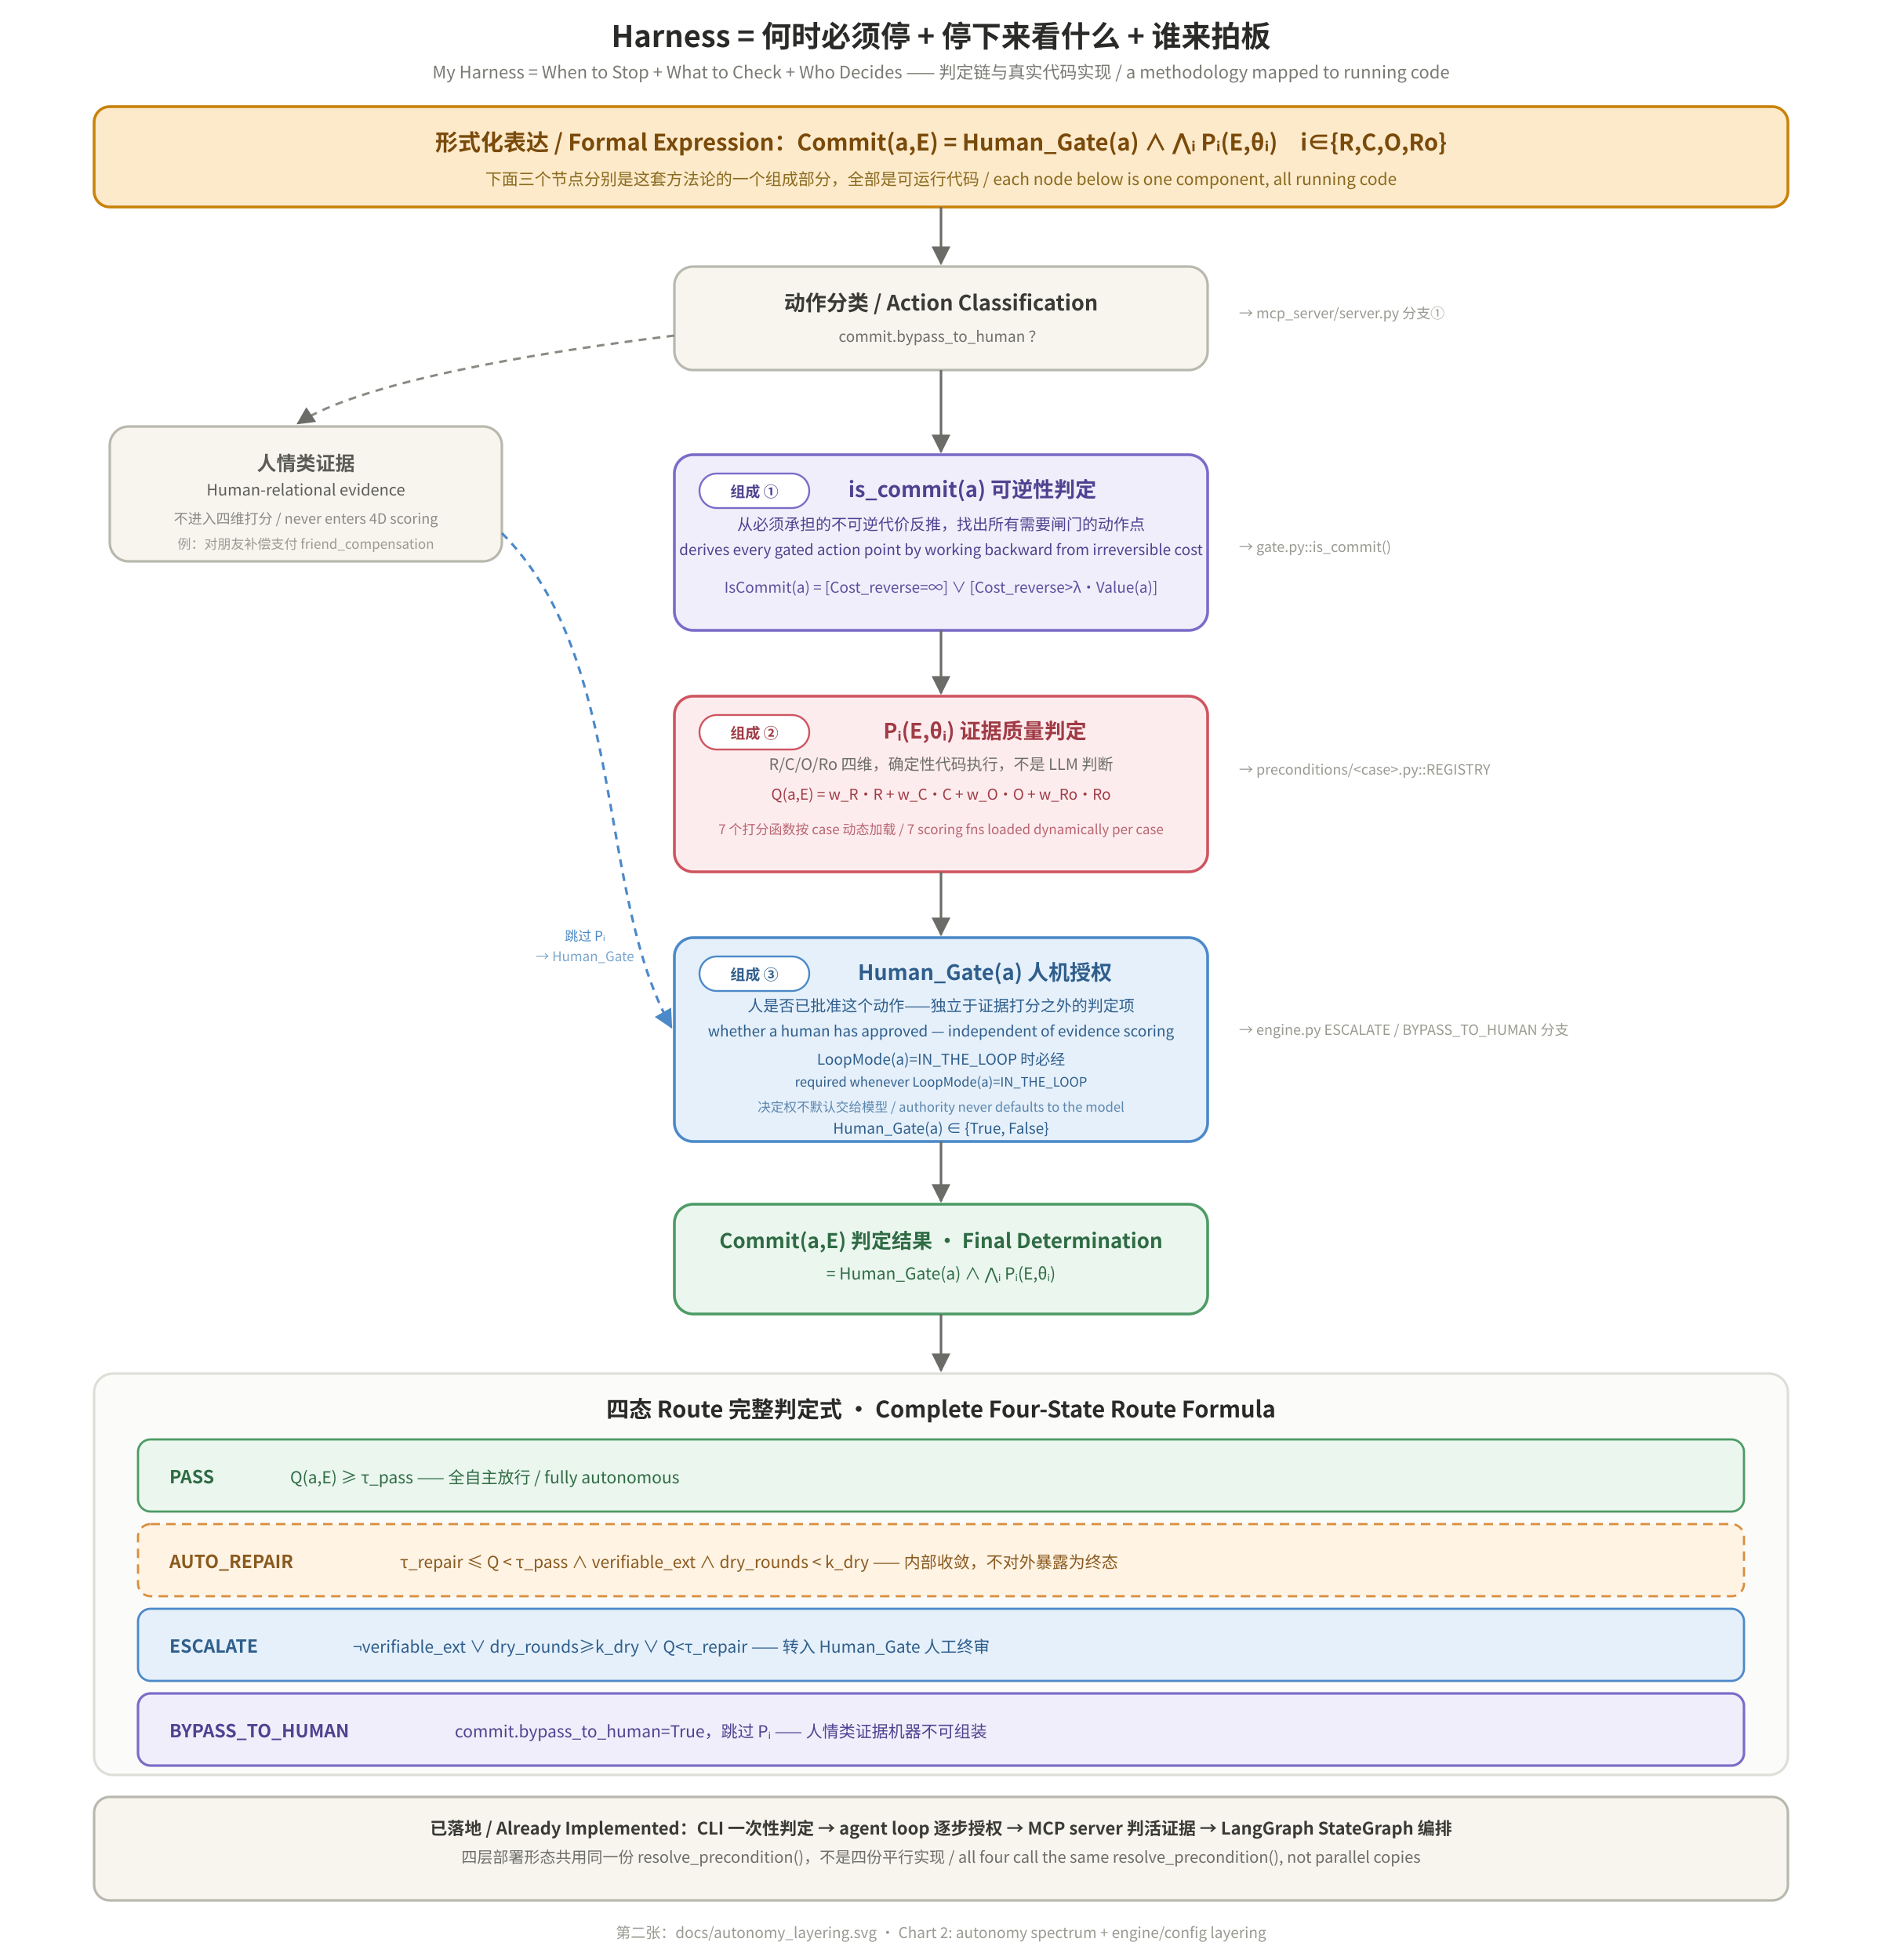
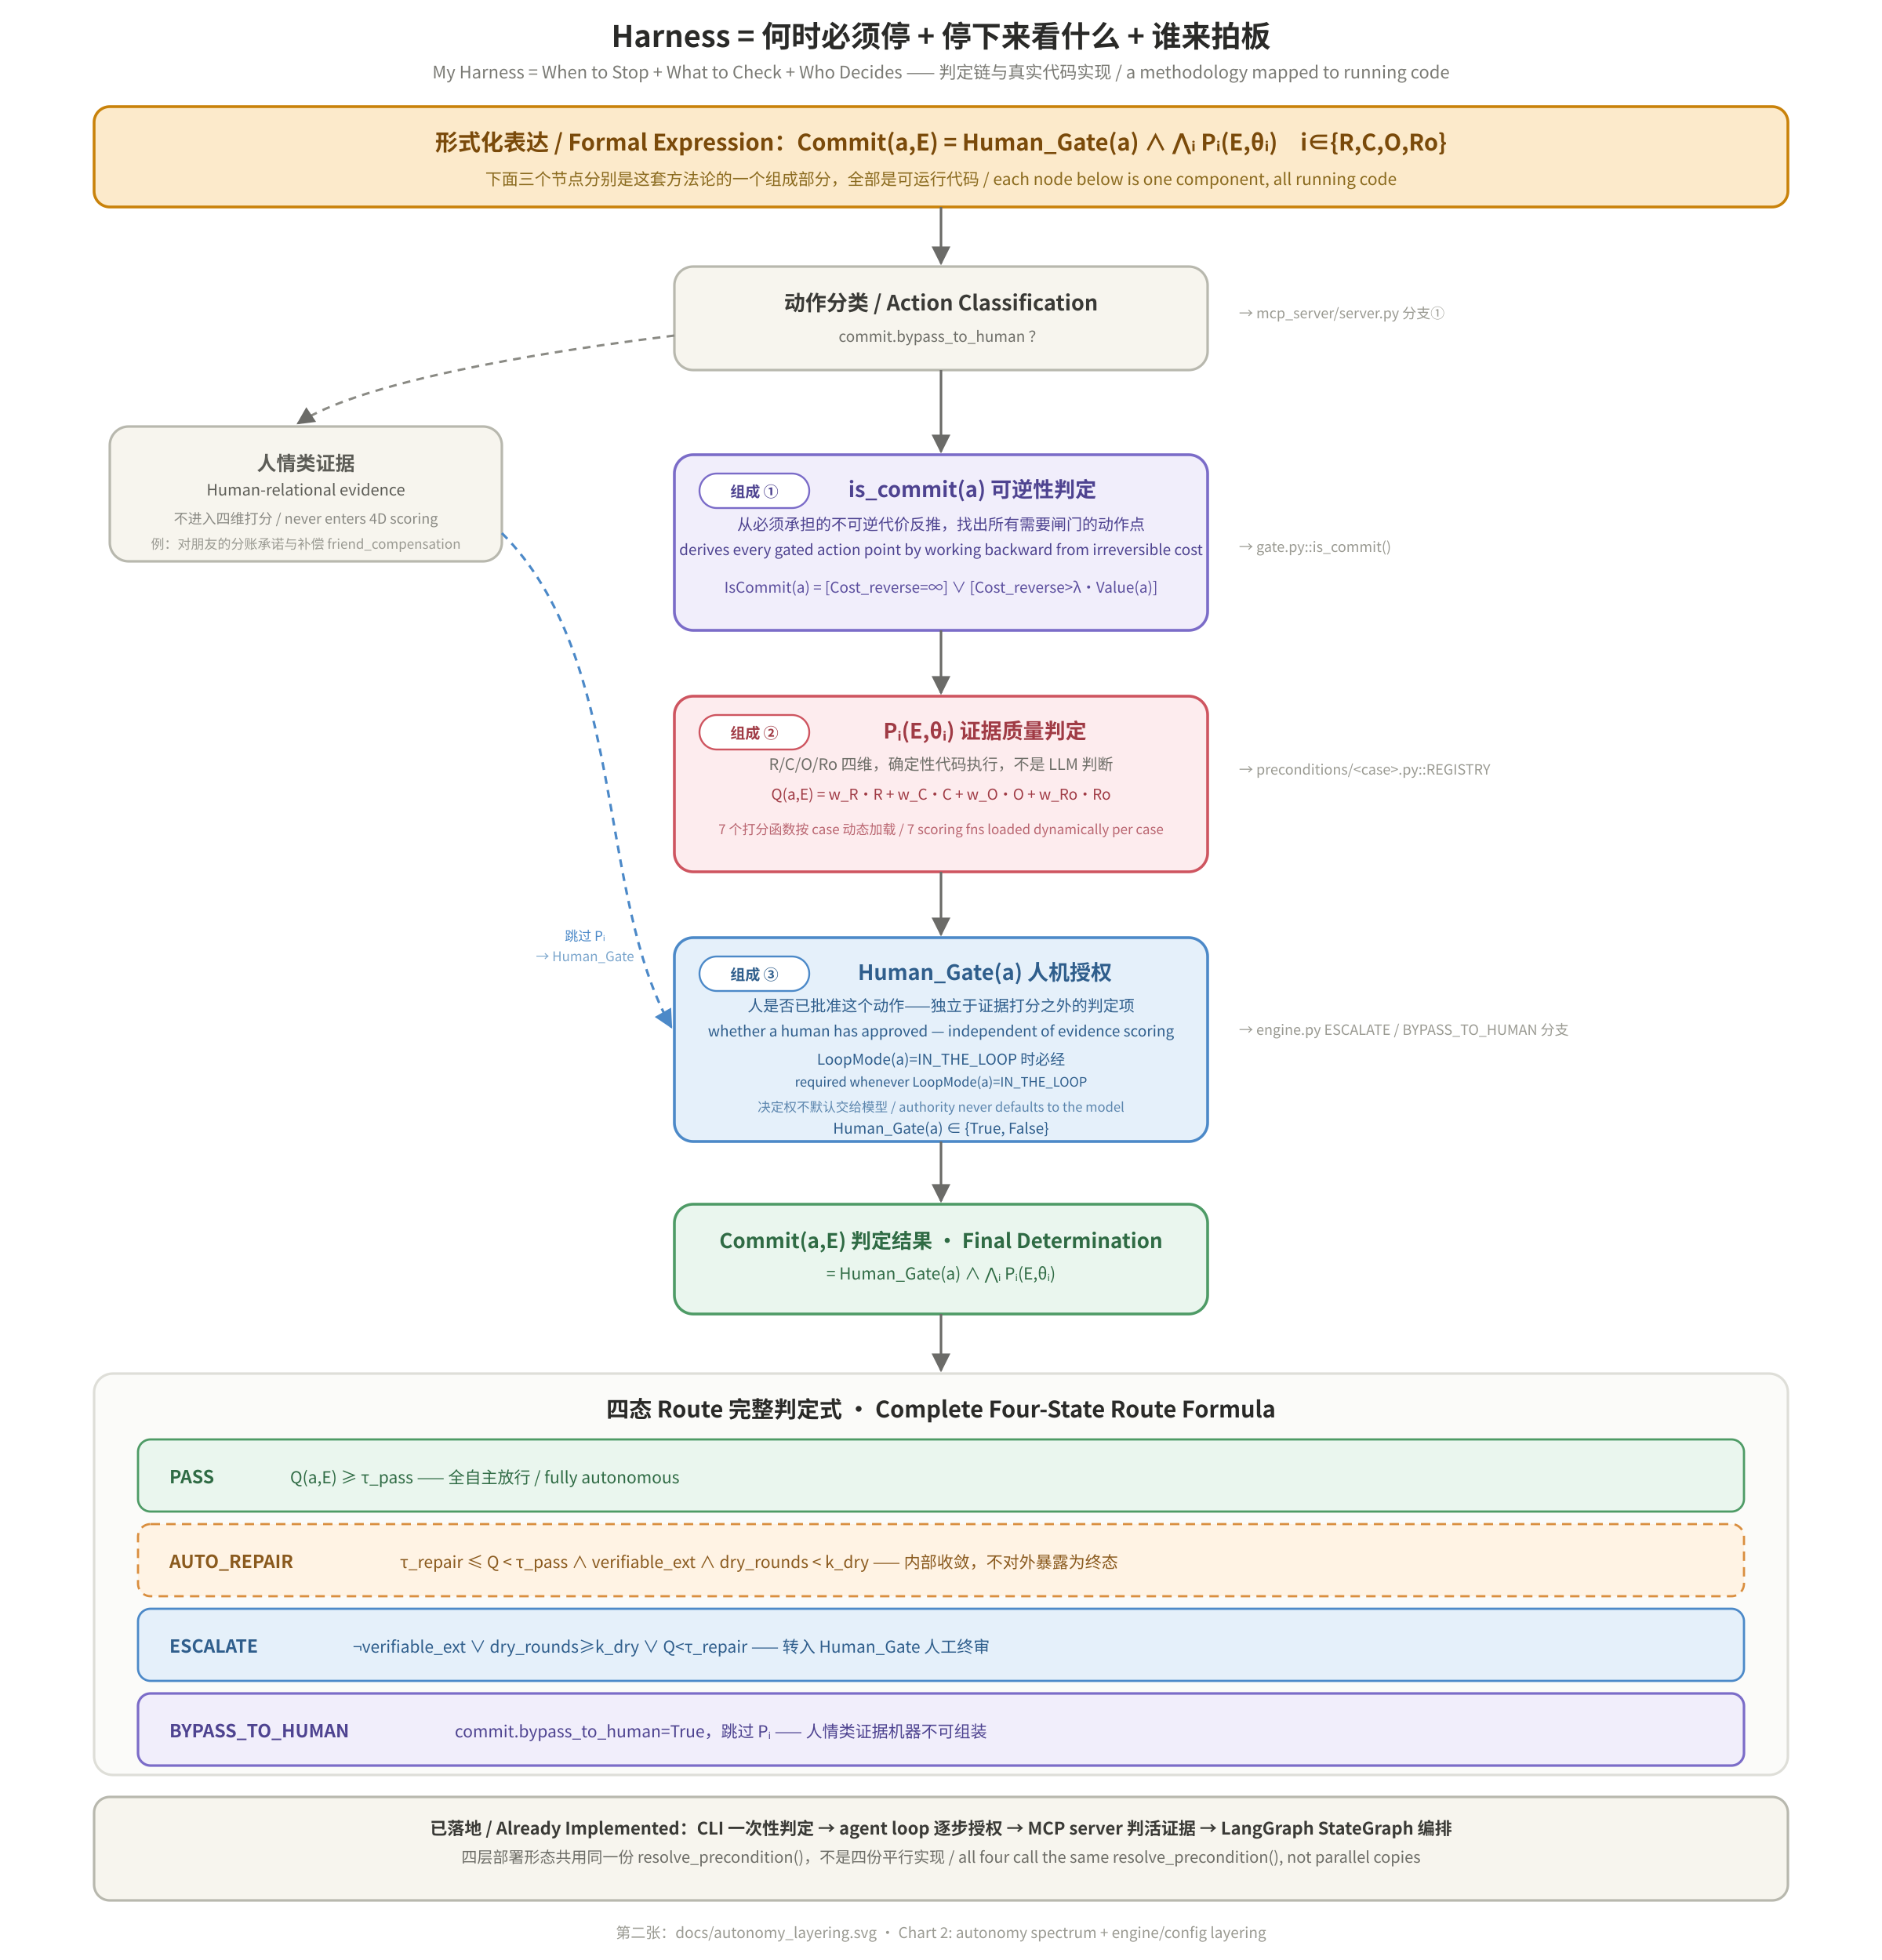
<svg xmlns="http://www.w3.org/2000/svg" viewBox="0 0 1200 1250" role="img">
  <defs>
    <marker id="dc-arrM" viewBox="0 0 10 10" refX="9" refY="5" markerWidth="7.5" markerHeight="7.5" orient="auto-start-reverse">
      <path d="M0,0 L10,5 L0,10 z" fill="#6B6B68" />
    </marker>
    <marker id="dc-arrBl" viewBox="0 0 10 10" refX="9" refY="5" markerWidth="7.5" markerHeight="7.5" orient="auto-start-reverse">
      <path d="M0,0 L10,5 L0,10 z" fill="#4C89C8" />
    </marker>
  </defs>
  <rect x="0" y="0" width="1200" height="1250" fill="#FFFFFF" stroke="none" />
  <text x="600" y="30" font-size="19" font-weight="700" fill="#2A2A28" text-anchor="middle" font-family="'PingFang SC','Microsoft YaHei','Noto Sans CJK SC',sans-serif">Harness = 何时必须停 + 停下来看什么 + 谁来拍板</text>
  <text x="600" y="50" font-size="11" font-weight="400" fill="#7A7A74" text-anchor="middle" font-family="'PingFang SC','Microsoft YaHei','Noto Sans CJK SC',sans-serif">My Harness = When to Stop + What to Check + Who Decides —— 判定链与真实代码实现 / a methodology mapped to running code</text>
  <rect x="60" y="68" width="1080" height="64" rx="10" fill="#FCEACB" stroke="#C9820A" stroke-width="1.8" />
  <text x="600" y="96" font-size="14.5" font-weight="700" fill="#7A4A0A" text-anchor="middle" font-family="'PingFang SC','Microsoft YaHei','Noto Sans CJK SC',sans-serif">形式化表达 / Formal Expression：Commit(a,E) = Human_Gate(a) ∧ ⋀ᵢ Pᵢ(E,θᵢ)　i∈{R,C,O,Ro}</text>
  <text x="600" y="118" font-size="10.5" font-weight="400" fill="#8A6A1E" text-anchor="middle" font-family="'PingFang SC','Microsoft YaHei','Noto Sans CJK SC',sans-serif">下面三个节点分别是这套方法论的一个组成部分，全部是可运行代码 / each node below is one component, all running code</text>
  <path d="M600 132 L600 168" fill="none" stroke="#6B6B68" stroke-width="1.6" marker-end="url(#dc-arrM)" />
  <rect x="430" y="170" width="340" height="66" rx="12" fill="#F7F5EE" stroke="#B8B8AE" stroke-width="1.6" />
  <text x="600" y="198" font-size="13.5" font-weight="700" fill="#3A3A36" text-anchor="middle" font-family="'PingFang SC','Microsoft YaHei','Noto Sans CJK SC',sans-serif">动作分类 / Action Classification</text>
  <text x="600" y="218" font-size="9.5" font-weight="400" fill="#6E6E68" text-anchor="middle" font-family="'PingFang SC','Microsoft YaHei','Noto Sans CJK SC',sans-serif">commit.bypass_to_human ？</text>
  <text x="790" y="203" font-size="9" font-weight="400" fill="#9A9A92" text-anchor="start" font-family="'PingFang SC','Microsoft YaHei','Noto Sans CJK SC',sans-serif">→ mcp_server/server.py 分支①</text>
  <path d="M430 214 C300 230, 220 250, 190 270" fill="none" stroke="#8A8A84" stroke-width="1.5" stroke-dasharray="5,4" marker-end="url(#dc-arrM)" />
  <rect x="70" y="272" width="250" height="86" rx="12" fill="#F7F5EE" stroke="#B8B8AE" stroke-width="1.6" />
  <text x="195" y="300" font-size="12.5" font-weight="700" fill="#5C5C56" text-anchor="middle" font-family="'PingFang SC','Microsoft YaHei','Noto Sans CJK SC',sans-serif">人情类证据</text>
  <text x="195" y="316" font-size="10" font-weight="400" fill="#5C5C56" text-anchor="middle" font-family="'PingFang SC','Microsoft YaHei','Noto Sans CJK SC',sans-serif">Human-relational evidence</text>
  <text x="195" y="334" font-size="9" font-weight="400" fill="#8A8A84" text-anchor="middle" font-family="'PingFang SC','Microsoft YaHei','Noto Sans CJK SC',sans-serif">不进入四维打分 / never enters 4D scoring</text>
-   <text x="195" y="350" font-size="8.5" font-weight="400" fill="#9A9A92" text-anchor="middle" font-family="'PingFang SC','Microsoft YaHei','Noto Sans CJK SC',sans-serif">例：对朋友补偿支付 friend_compensation</text>
+   <text x="195" y="350" font-size="8.5" font-weight="400" fill="#9A9A92" text-anchor="middle" font-family="'PingFang SC','Microsoft YaHei','Noto Sans CJK SC',sans-serif">例：对朋友的分账承诺与补偿 friend_compensation</text>
  <path d="M600 236 L600 288" fill="none" stroke="#6B6B68" stroke-width="1.6" marker-end="url(#dc-arrM)" />
  <rect x="430" y="290" width="340" height="112" rx="12" fill="#F1EEFB" stroke="#7B6CC8" stroke-width="1.8" />
  <rect x="446" y="302" width="70" height="22" rx="11" fill="#FFFFFF" stroke="#7B6CC8" stroke-width="1.2" />
  <text x="481" y="317" font-size="9.5" font-weight="700" fill="#4E4390" text-anchor="middle" font-family="'PingFang SC','Microsoft YaHei','Noto Sans CJK SC',sans-serif">组成 ①</text>
  <text x="620" y="317" font-size="13.5" font-weight="700" fill="#4E4390" text-anchor="middle" font-family="'PingFang SC','Microsoft YaHei','Noto Sans CJK SC',sans-serif">is_commit(a) 可逆性判定</text>
  <text x="600" y="338" font-size="10" font-weight="400" fill="#4E4390" text-anchor="middle" font-family="'PingFang SC','Microsoft YaHei','Noto Sans CJK SC',sans-serif">从必须承担的不可逆代价反推，找出所有需要闸门的动作点</text>
  <text x="600" y="354" font-size="9.5" font-weight="400" fill="#4E4390" text-anchor="middle" font-family="'PingFang SC','Microsoft YaHei','Noto Sans CJK SC',sans-serif">derives every gated action point by working backward from irreversible cost</text>
  <text x="600" y="378" font-size="9.5" font-weight="400" fill="#5C4F9E" text-anchor="middle" font-family="'PingFang SC','Microsoft YaHei','Noto Sans CJK SC',sans-serif">IsCommit(a) = [Cost_reverse=∞] ∨ [Cost_reverse&gt;λ·Value(a)]</text>
  <text x="790" y="352" font-size="9" font-weight="400" fill="#9A9A92" text-anchor="start" font-family="'PingFang SC','Microsoft YaHei','Noto Sans CJK SC',sans-serif">→ gate.py::is_commit()</text>
  <path d="M600 402 L600 442" fill="none" stroke="#6B6B68" stroke-width="1.6" marker-end="url(#dc-arrM)" />
  <rect x="430" y="444" width="340" height="112" rx="12" fill="#FDECEE" stroke="#CE5560" stroke-width="1.8" />
  <rect x="446" y="456" width="70" height="22" rx="11" fill="#FFFFFF" stroke="#CE5560" stroke-width="1.2" />
  <text x="481" y="471" font-size="9.5" font-weight="700" fill="#A03B45" text-anchor="middle" font-family="'PingFang SC','Microsoft YaHei','Noto Sans CJK SC',sans-serif">组成 ②</text>
  <text x="628" y="471" font-size="13.5" font-weight="700" fill="#A03B45" text-anchor="middle" font-family="'PingFang SC','Microsoft YaHei','Noto Sans CJK SC',sans-serif">Pᵢ(E,θᵢ) 证据质量判定</text>
  <text x="600" y="491" font-size="10" font-weight="400" fill="#6E6E68" text-anchor="middle" font-family="'PingFang SC','Microsoft YaHei','Noto Sans CJK SC',sans-serif">R/C/O/Ro 四维，确定性代码执行，不是 LLM 判断</text>
  <text x="600" y="510" font-size="9.5" font-weight="400" fill="#A03B45" text-anchor="middle" font-family="'PingFang SC','Microsoft YaHei','Noto Sans CJK SC',sans-serif">Q(a,E) = w_R·R + w_C·C + w_O·O + w_Ro·Ro</text>
  <text x="600" y="532" font-size="8.5" font-weight="400" fill="#B96570" text-anchor="middle" font-family="'PingFang SC','Microsoft YaHei','Noto Sans CJK SC',sans-serif">7 个打分函数按 case 动态加载 / 7 scoring fns loaded dynamically per case</text>
  <text x="790" y="494" font-size="9" font-weight="400" fill="#9A9A92" text-anchor="start" font-family="'PingFang SC','Microsoft YaHei','Noto Sans CJK SC',sans-serif">→ preconditions/&lt;case&gt;.py::REGISTRY</text>
  <path d="M600 556 L600 596" fill="none" stroke="#6B6B68" stroke-width="1.6" marker-end="url(#dc-arrM)" />
  <rect x="430" y="598" width="340" height="130" rx="12" fill="#E5F0FA" stroke="#4C89C8" stroke-width="1.8" />
  <rect x="446" y="610" width="70" height="22" rx="11" fill="#FFFFFF" stroke="#4C89C8" stroke-width="1.2" />
  <text x="481" y="625" font-size="9.5" font-weight="700" fill="#2F5E8C" text-anchor="middle" font-family="'PingFang SC','Microsoft YaHei','Noto Sans CJK SC',sans-serif">组成 ③</text>
  <text x="628" y="625" font-size="13.5" font-weight="700" fill="#2F5E8C" text-anchor="middle" font-family="'PingFang SC','Microsoft YaHei','Noto Sans CJK SC',sans-serif">Human_Gate(a) 人机授权</text>
  <text x="600" y="645" font-size="10" font-weight="400" fill="#2F5E8C" text-anchor="middle" font-family="'PingFang SC','Microsoft YaHei','Noto Sans CJK SC',sans-serif">人是否已批准这个动作——独立于证据打分之外的判定项</text>
  <text x="600" y="661" font-size="9.5" font-weight="400" fill="#2F5E8C" text-anchor="middle" font-family="'PingFang SC','Microsoft YaHei','Noto Sans CJK SC',sans-serif">whether a human has approved — independent of evidence scoring</text>
  <text x="600" y="679" font-size="9.5" font-weight="400" fill="#2F5E8C" text-anchor="middle" font-family="'PingFang SC','Microsoft YaHei','Noto Sans CJK SC',sans-serif">LoopMode(a)=IN_THE_LOOP 时必经</text>
  <text x="600" y="693" font-size="8.3" font-weight="400" fill="#2F5E8C" text-anchor="middle" font-family="'PingFang SC','Microsoft YaHei','Noto Sans CJK SC',sans-serif">required whenever LoopMode(a)=IN_THE_LOOP</text>
  <text x="600" y="709" font-size="8.3" font-weight="400" fill="#5C86AE" text-anchor="middle" font-family="'PingFang SC','Microsoft YaHei','Noto Sans CJK SC',sans-serif">决定权不默认交给模型 / authority never defaults to the model</text>
  <text x="600" y="723" font-size="9.5" font-weight="400" fill="#2F5E8C" text-anchor="middle" font-family="'PingFang SC','Microsoft YaHei','Noto Sans CJK SC',sans-serif">Human_Gate(a) ∈ {True, False}</text>
  <text x="790" y="660" font-size="9" font-weight="400" fill="#9A9A92" text-anchor="start" font-family="'PingFang SC','Microsoft YaHei','Noto Sans CJK SC',sans-serif">→ engine.py ESCALATE / BYPASS_TO_HUMAN 分支</text>
  <path d="M320 340 C400 420, 380 570, 428 655" fill="none" stroke="#4C89C8" stroke-width="1.6" stroke-dasharray="5,4" marker-end="url(#dc-arrBl)" />
  <text x="373" y="600" font-size="8.5" font-weight="400" fill="#4C89C8" text-anchor="middle" font-family="'PingFang SC','Microsoft YaHei','Noto Sans CJK SC',sans-serif">跳过 Pᵢ</text>
  <text x="373" y="613" font-size="8.5" font-weight="400" fill="#7AA5CC" text-anchor="middle" font-family="'PingFang SC','Microsoft YaHei','Noto Sans CJK SC',sans-serif">→ Human_Gate</text>
  <path d="M600 728 L600 766" fill="none" stroke="#6B6B68" stroke-width="1.6" marker-end="url(#dc-arrM)" />
  <rect x="430" y="768" width="340" height="70" rx="12" fill="#EAF6EE" stroke="#4E9B66" stroke-width="1.8" />
  <text x="600" y="796" font-size="13" font-weight="700" fill="#2F6B44" text-anchor="middle" font-family="'PingFang SC','Microsoft YaHei','Noto Sans CJK SC',sans-serif">Commit(a,E) 判定结果 · Final Determination</text>
  <text x="600" y="816" font-size="10.5" font-weight="400" fill="#2F6B44" text-anchor="middle" font-family="'PingFang SC','Microsoft YaHei','Noto Sans CJK SC',sans-serif">= Human_Gate(a) ∧ ⋀ᵢ Pᵢ(E,θᵢ)</text>
  <path d="M600 838 L600 874" fill="none" stroke="#6B6B68" stroke-width="1.6" marker-end="url(#dc-arrM)" />
  <rect x="60" y="876" width="1080" height="256" rx="12" fill="#FBFBF9" stroke="#DEDED8" stroke-width="1.6" />
  <text x="600" y="904" font-size="14.5" font-weight="700" fill="#2A2A28" text-anchor="middle" font-family="'PingFang SC','Microsoft YaHei','Noto Sans CJK SC',sans-serif">四态 Route 完整判定式 · Complete Four-State Route Formula</text>
  <rect x="88" y="918" width="1024" height="46" rx="8" fill="#EAF6EE" stroke="#4E9B66" stroke-width="1.4" />
  <text x="108" y="946" font-size="11.5" font-weight="700" fill="#2F6B44" text-anchor="start" font-family="'PingFang SC','Microsoft YaHei','Noto Sans CJK SC',sans-serif">PASS</text>
  <text x="185" y="946" font-size="10.5" font-weight="400" fill="#2F6B44" text-anchor="start" font-family="'PingFang SC','Microsoft YaHei','Noto Sans CJK SC',sans-serif">Q(a,E) ≥ τ_pass —— 全自主放行 / fully autonomous</text>
  <rect x="88" y="972" width="1024" height="46" rx="8" fill="#FFF3E4" stroke="#D98E3F" stroke-width="1.4" stroke-dasharray="6,4" />
  <text x="108" y="1000" font-size="11.5" font-weight="700" fill="#8A5A1E" text-anchor="start" font-family="'PingFang SC','Microsoft YaHei','Noto Sans CJK SC',sans-serif">AUTO_REPAIR</text>
  <text x="255" y="1000" font-size="10.5" font-weight="400" fill="#8A5A1E" text-anchor="start" font-family="'PingFang SC','Microsoft YaHei','Noto Sans CJK SC',sans-serif">τ_repair ≤ Q &lt; τ_pass ∧ verifiable_ext ∧ dry_rounds &lt; k_dry —— 内部收敛，不对外暴露为终态</text>
  <rect x="88" y="1026" width="1024" height="46" rx="8" fill="#E5F0FA" stroke="#4C89C8" stroke-width="1.4" />
  <text x="108" y="1054" font-size="11.5" font-weight="700" fill="#2F5E8C" text-anchor="start" font-family="'PingFang SC','Microsoft YaHei','Noto Sans CJK SC',sans-serif">ESCALATE</text>
  <text x="225" y="1054" font-size="10.5" font-weight="400" fill="#2F5E8C" text-anchor="start" font-family="'PingFang SC','Microsoft YaHei','Noto Sans CJK SC',sans-serif">¬verifiable_ext ∨ dry_rounds≥k_dry ∨ Q&lt;τ_repair —— 转入 Human_Gate 人工终审</text>
  <rect x="88" y="1080" width="1024" height="46" rx="8" fill="#F1EEFB" stroke="#7B6CC8" stroke-width="1.6" />
  <text x="108" y="1108" font-size="11.5" font-weight="700" fill="#4E4390" text-anchor="start" font-family="'PingFang SC','Microsoft YaHei','Noto Sans CJK SC',sans-serif">BYPASS_TO_HUMAN</text>
  <text x="290" y="1108" font-size="10.5" font-weight="400" fill="#4E4390" text-anchor="start" font-family="'PingFang SC','Microsoft YaHei','Noto Sans CJK SC',sans-serif">commit.bypass_to_human=True，跳过 Pᵢ —— 人情类证据机器不可组装</text>
  <rect x="60" y="1146" width="1080" height="66" rx="10" fill="#F7F5EE" stroke="#B8B8AE" stroke-width="1.6" />
  <text x="600" y="1170" font-size="11" font-weight="700" fill="#3A3A36" text-anchor="middle" font-family="'PingFang SC','Microsoft YaHei','Noto Sans CJK SC',sans-serif">已落地 / Already Implemented：CLI 一次性判定 → agent loop 逐步授权 → MCP server 判活证据 → LangGraph StateGraph 编排</text>
  <text x="600" y="1188" font-size="10" font-weight="400" fill="#6E6E68" text-anchor="middle" font-family="'PingFang SC','Microsoft YaHei','Noto Sans CJK SC',sans-serif">四层部署形态共用同一份 resolve_precondition()，不是四份平行实现 / all four call the same resolve_precondition(), not parallel copies</text>
  <text x="600" y="1236" font-size="9.5" font-weight="400" fill="#9A9A92" text-anchor="middle" font-family="'PingFang SC','Microsoft YaHei','Noto Sans CJK SC',sans-serif">第二张：docs/autonomy_layering.svg · Chart 2: autonomy spectrum + engine/config layering</text>
</svg>
